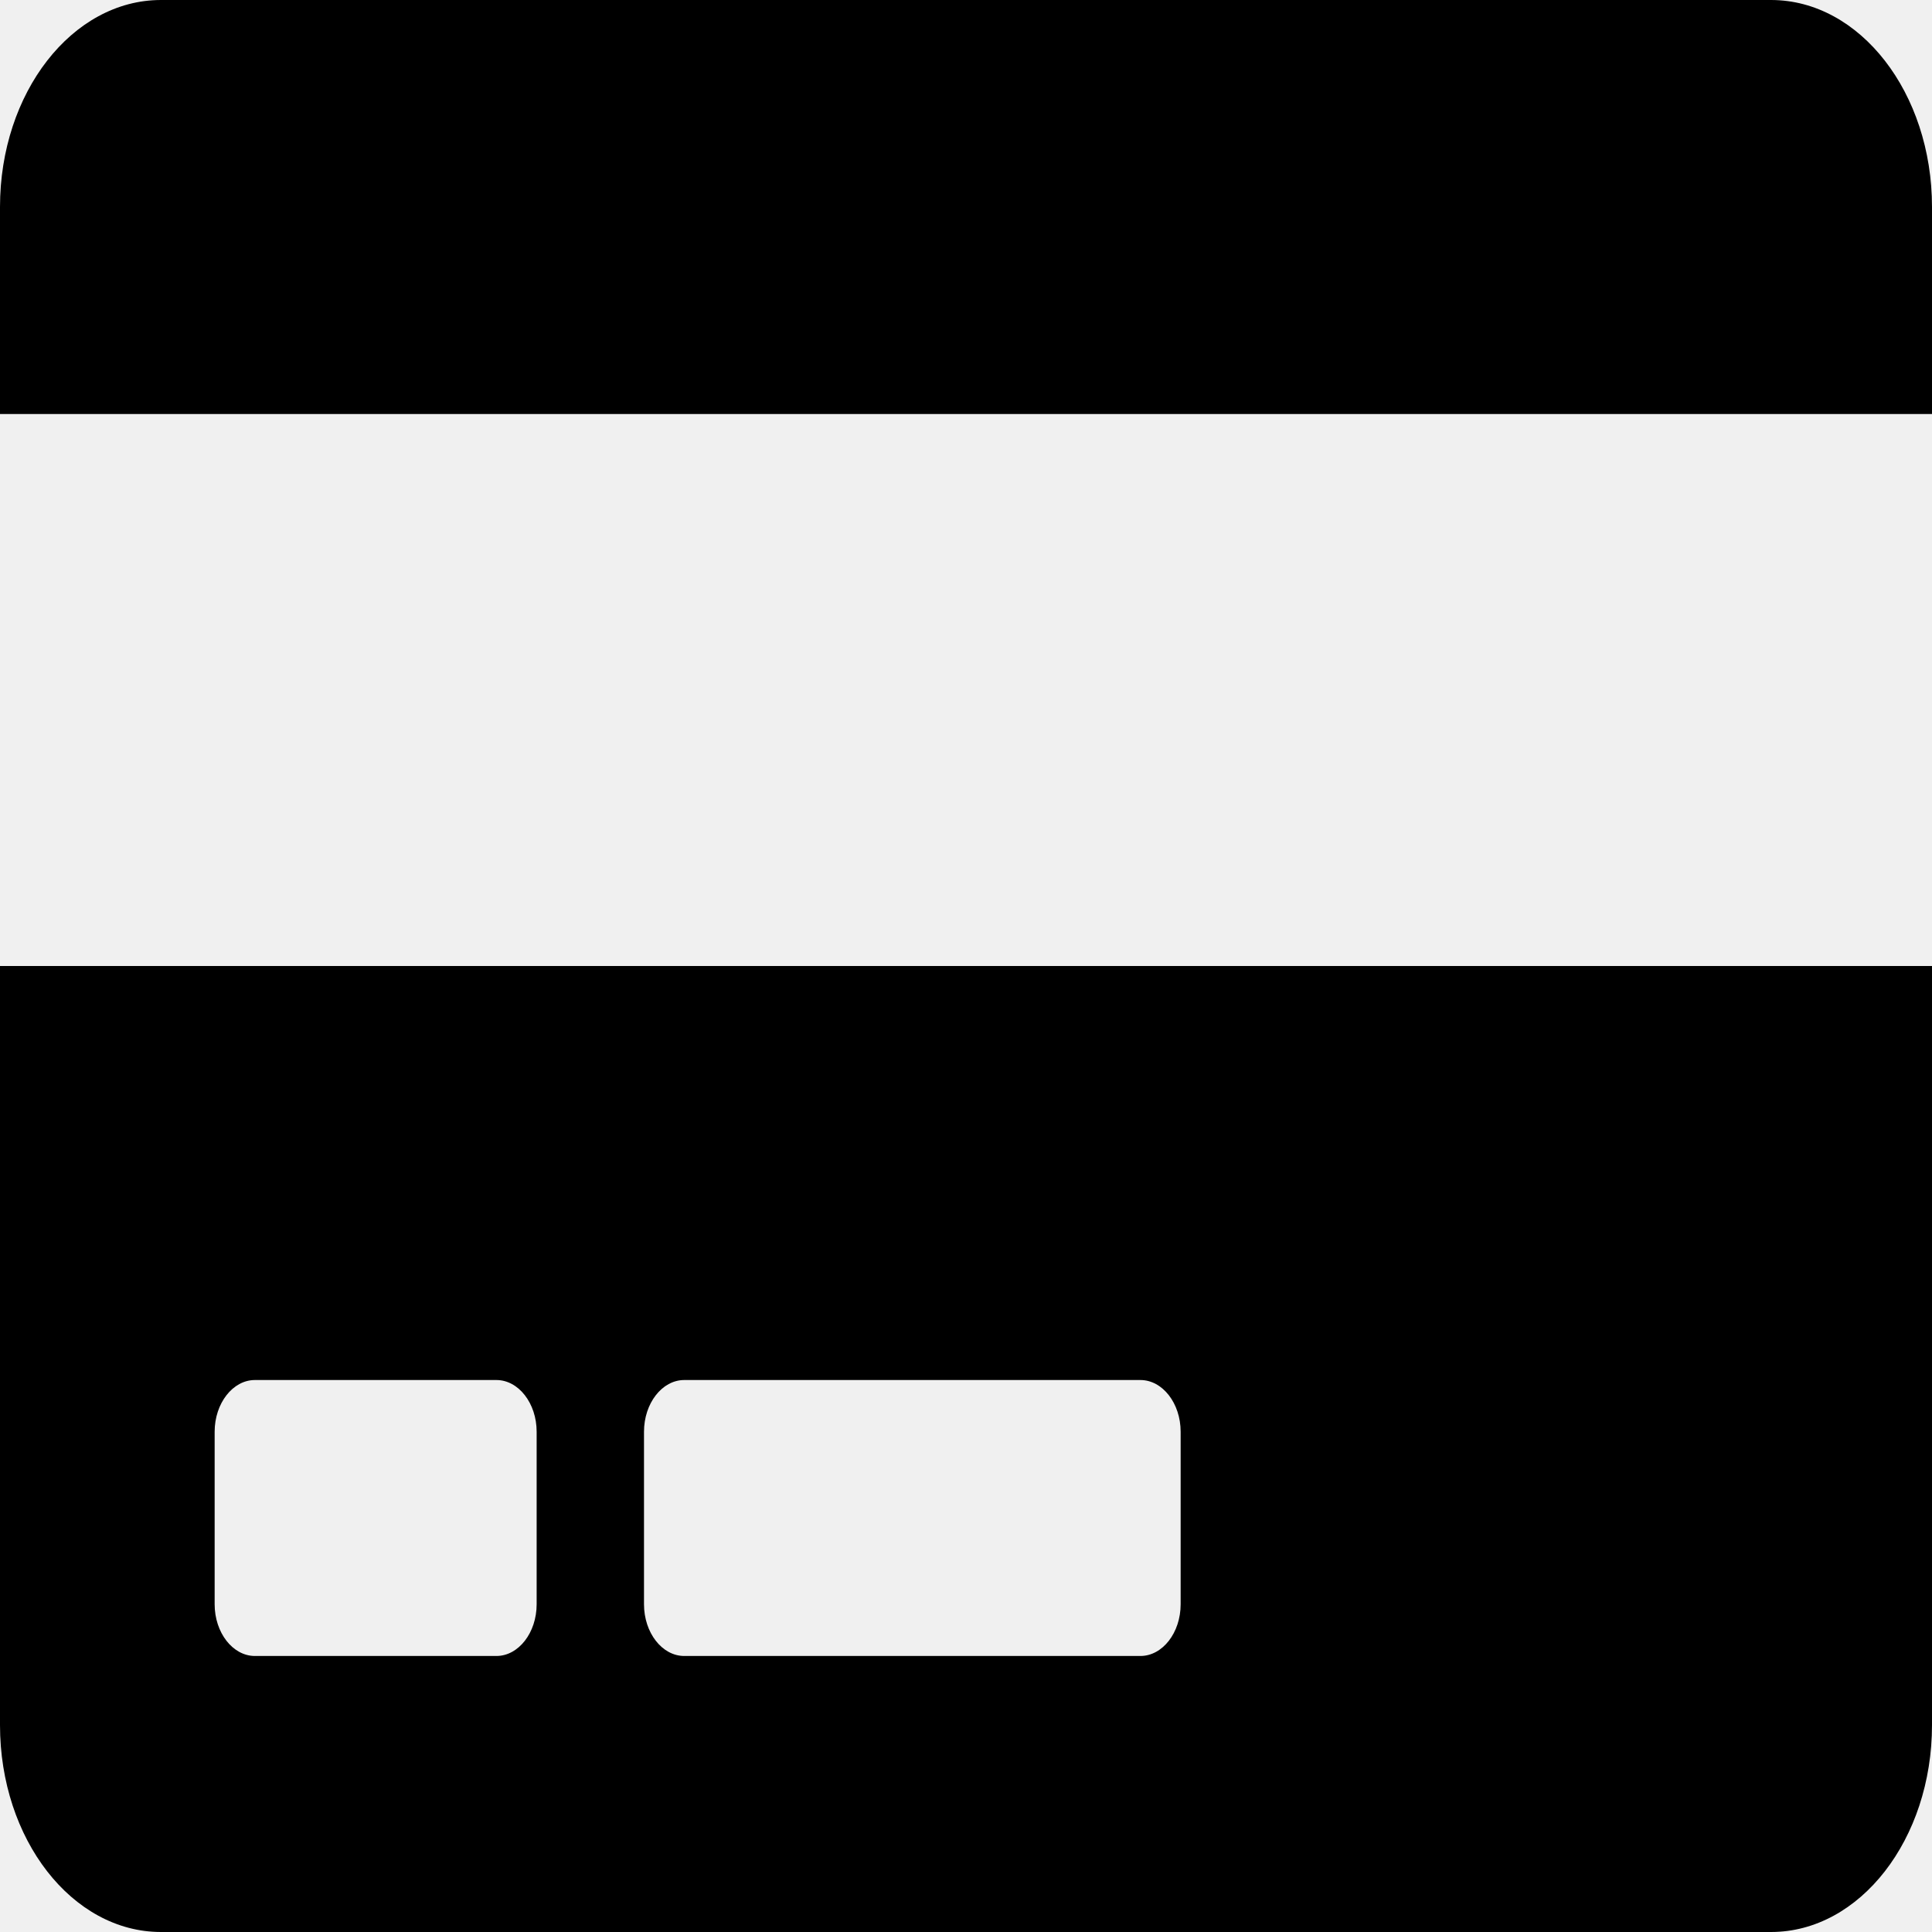
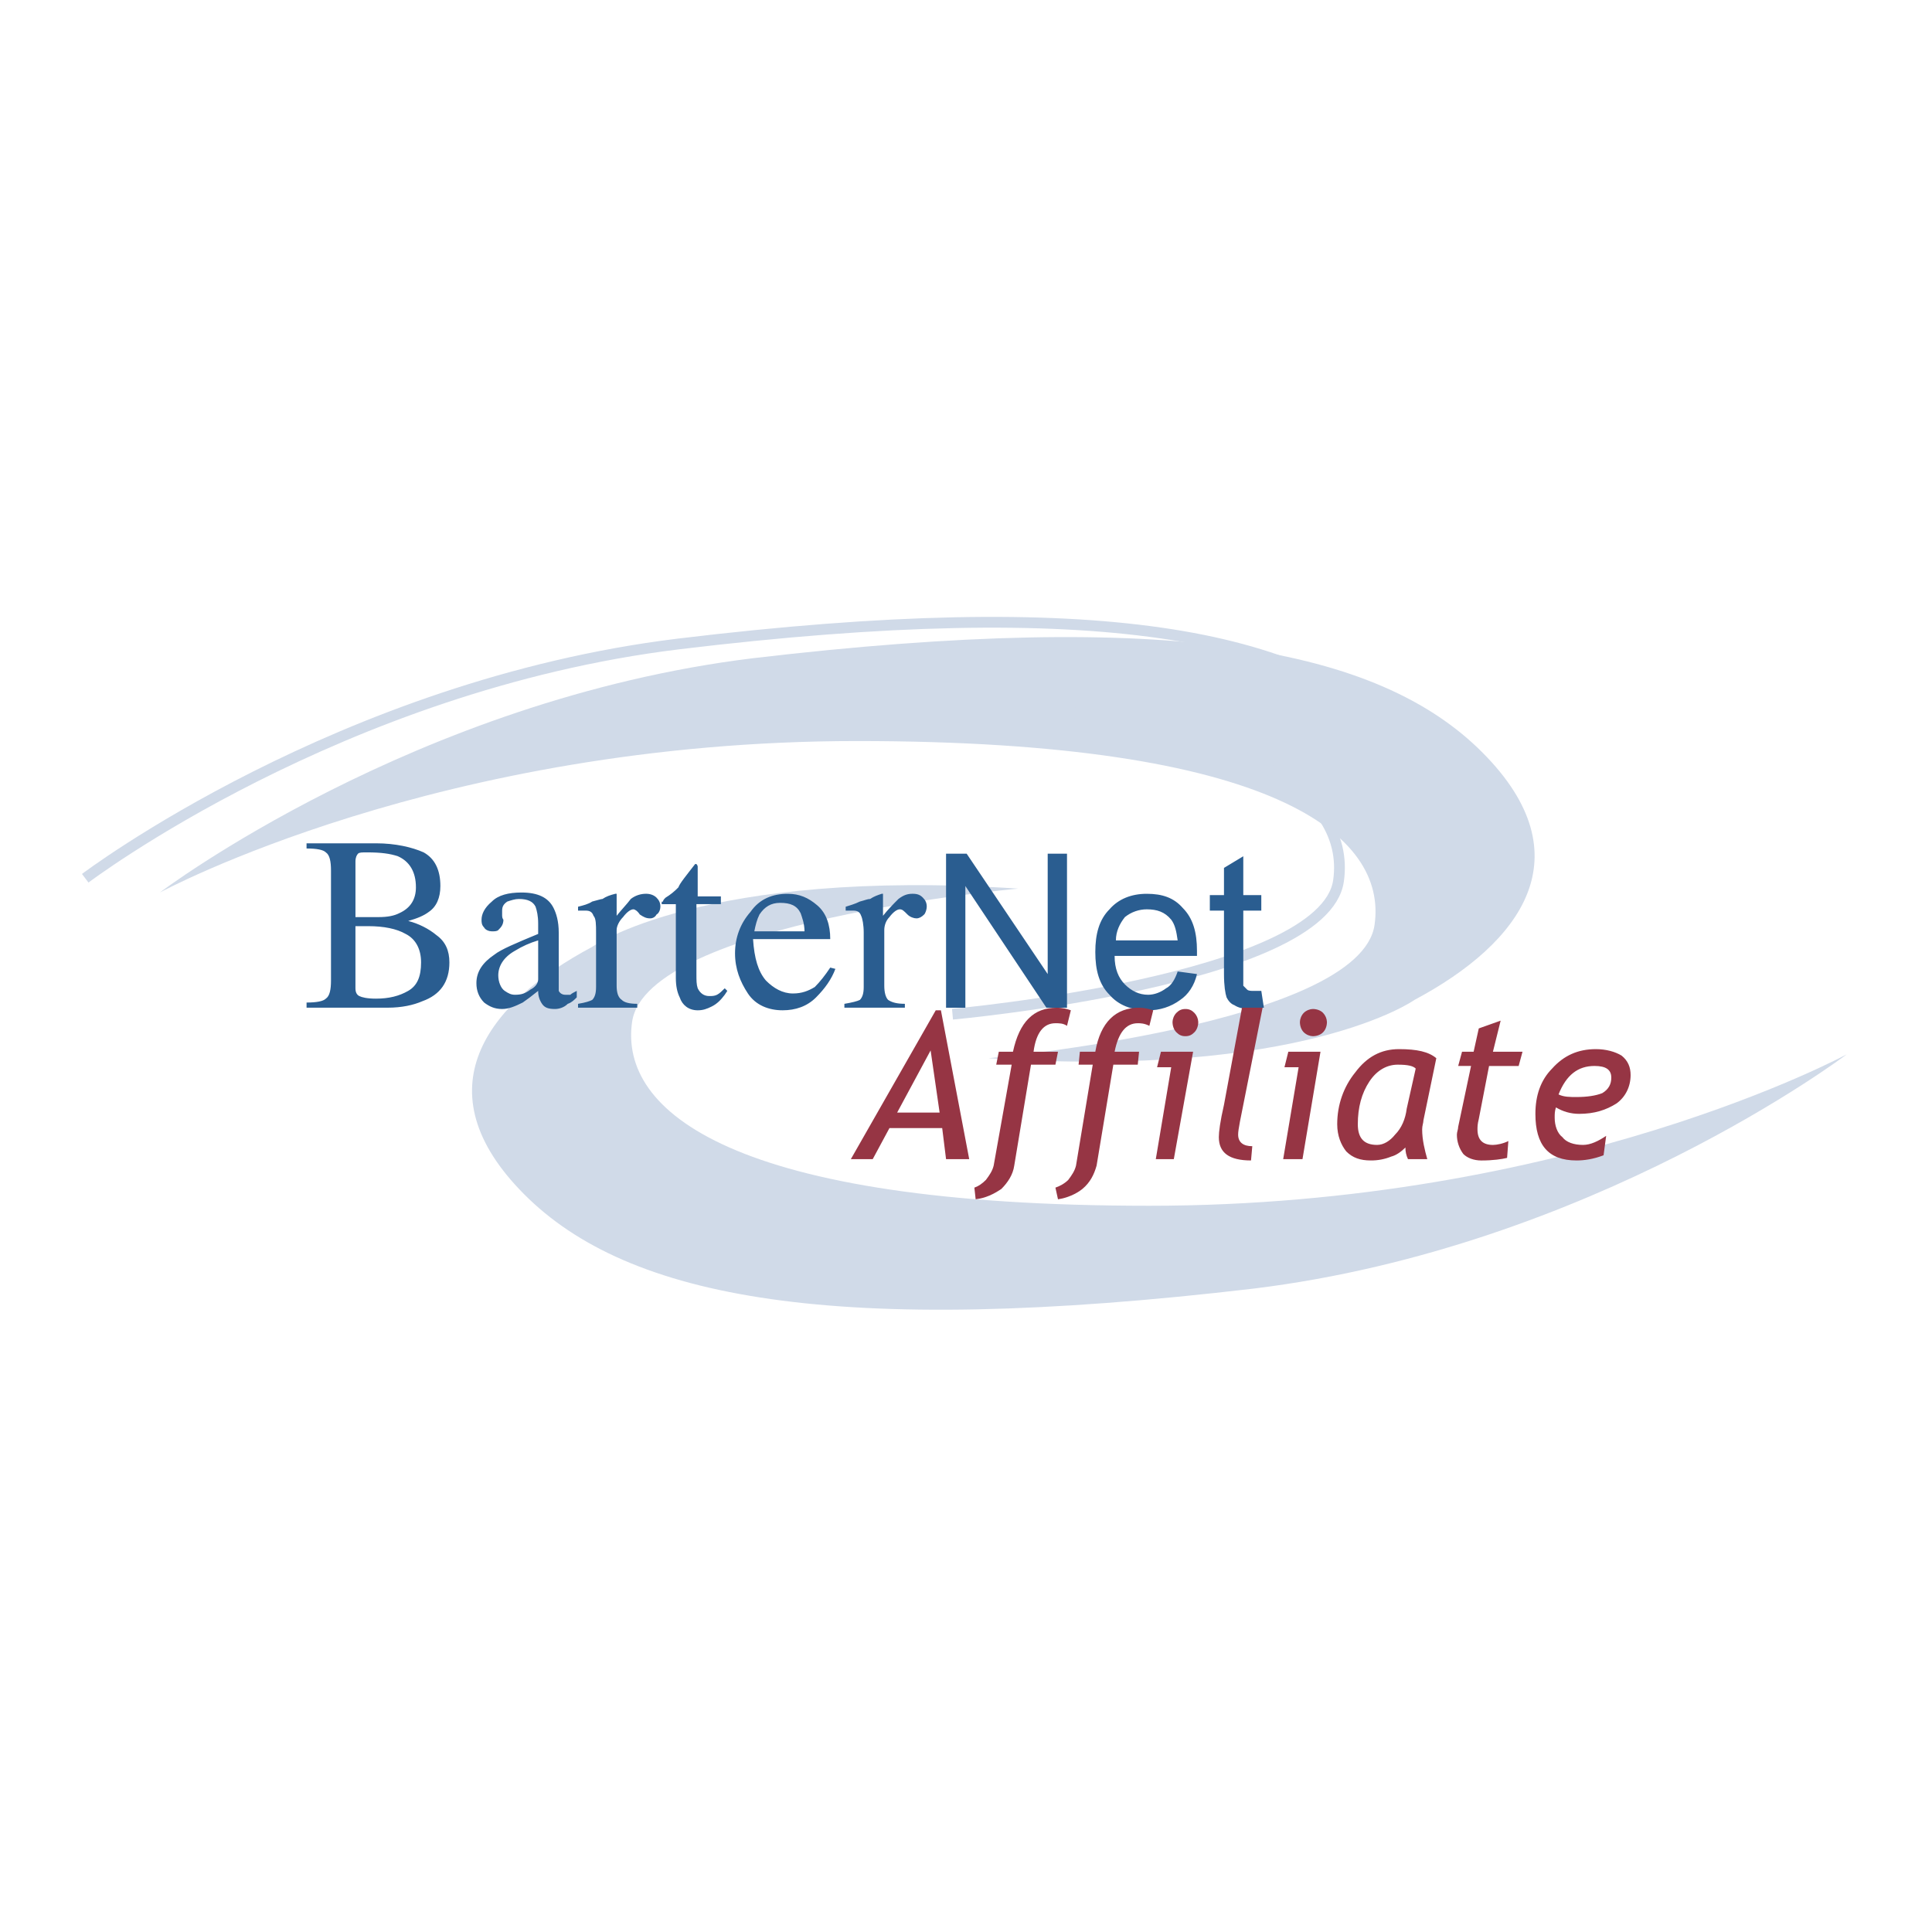
- <svg xmlns="http://www.w3.org/2000/svg" width="30" height="30" viewBox="0 0 30 30" fill="none">
-   <path d="M0 26.786C0 28.56 1.12 30 2.5 30H27.5C28.88 30 30 28.56 30 26.786V15H0V26.786ZM10 22.232C10 21.79 10.281 21.429 10.625 21.429H17.708C18.052 21.429 18.333 21.79 18.333 22.232V24.911C18.333 25.353 18.052 25.714 17.708 25.714H10.625C10.281 25.714 10 25.353 10 24.911V22.232ZM3.333 22.232C3.333 21.79 3.615 21.429 3.958 21.429H7.708C8.052 21.429 8.333 21.79 8.333 22.232V24.911C8.333 25.353 8.052 25.714 7.708 25.714H3.958C3.615 25.714 3.333 25.353 3.333 24.911V22.232ZM30 3.214V6.429H0V3.214C0 1.44 1.12 0 2.5 0H27.5C28.88 0 30 1.44 30 3.214Z" fill="black" />
+ <svg xmlns="http://www.w3.org/2000/svg" width="2500" height="2500" viewBox="0 0 192.756 192.756">
+   <path fill-rule="evenodd" clip-rule="evenodd" fill="#fff" d="M0 0h192.756v192.756H0V0z" />
+   <path d="M184.252 105.189s-25.418 19.242-59.182 23.375c-41.723 4.908-62.391 1.033-72.79-9.428-10.271-10.332-3.852-18.984 6.804-24.667 0 0 11.041-7.878 42.494-5.812 0 0-37.102 3.358-38.514 13.302-1.284 8.912 9.885 18.34 51.608 18.34s69.58-15.11 69.58-15.11z" fill-rule="evenodd" clip-rule="evenodd" fill="#d0dae8" />
+   <path d="M15.95 89.045s25.419-19.243 59.182-23.376c41.722-4.908 62.392-1.033 72.791 9.428 10.27 10.332 3.852 18.985-6.805 24.667 0 0-11.041 7.879-42.492 5.812 0 0 37.1-3.357 38.514-13.303 1.283-8.911-9.887-18.339-51.609-18.339S15.95 89.045 15.95 89.045z" fill-rule="evenodd" clip-rule="evenodd" fill="#d0dae8" />
+   <path d="M8.504 87.624s25.418-19.243 59.182-23.375c41.722-5.037 62.39-1.033 72.662 9.428M95.03 101.186s37.101-3.359 38.513-13.303c1.283-8.911-10.014-18.339-51.736-18.339" fill="none" stroke="#d0dae8" stroke-width="1.076" stroke-miterlimit="2.613" />
+   <path d="M30.584 100.023c1.027 0 1.669-.131 1.926-.389.385-.258.513-.904.513-1.809V86.85c0-.904-.128-1.55-.513-1.808-.257-.259-.899-.388-1.926-.388v-.517h6.933c1.926 0 3.595.388 4.75.904 1.155.646 1.669 1.808 1.669 3.357 0 1.162-.385 2.066-1.155 2.583-.514.388-1.156.646-2.054.904 1.027.258 2.054.775 2.825 1.42.898.646 1.284 1.55 1.284 2.713 0 1.938-.899 3.229-2.696 3.873-.898.389-2.054.646-3.466.646h-8.088v-.514h-.002zm9.244-8.912c1.155-.517 1.669-1.42 1.669-2.583 0-1.549-.642-2.583-1.797-3.099-.771-.258-1.669-.387-3.081-.387-.514 0-.771 0-.898.129-.129.129-.257.387-.257.775v5.553h2.311c.897 0 1.539-.129 2.053-.388zm.899 7.748c.898-.516 1.284-1.42 1.284-2.84 0-1.292-.513-2.325-1.541-2.842-.898-.516-2.182-.774-3.723-.774h-1.284v6.199c0 .389.128.646.385.775s.771.258 1.669.258c1.284 0 2.311-.258 3.21-.776zM49.328 95.244c.642-.516 2.182-1.162 4.365-2.066v-1.033c0-.774-.128-1.291-.257-1.679-.257-.517-.771-.774-1.669-.774-.385 0-.771.129-1.155.258-.385.258-.514.517-.514.904v.517c0 .259.128.388.128.388 0 .516-.257.774-.514 1.033-.128.129-.385.129-.642.129s-.642-.129-.771-.388c-.256-.258-.256-.517-.256-.774 0-.517.256-1.163 1.027-1.809.642-.646 1.668-.904 2.953-.904 1.669 0 2.696.516 3.209 1.549.257.517.514 1.292.514 2.454v5.811c.129.26.385.389.642.389h.514c.128-.129.385-.258.642-.389v.646c-.257.258-.513.518-.899.646-.385.387-.898.516-1.283.516-.642 0-1.027-.129-1.284-.516a2.201 2.201 0 0 1-.385-1.293c-.642.518-1.155.904-1.541 1.164-.77.387-1.412.645-2.054.645-.77 0-1.284-.258-1.797-.645-.513-.518-.77-1.164-.77-1.938 0-1.161.641-2.065 1.797-2.841zm4.365-1.421a9.607 9.607 0 0 0-2.311 1.033c-1.155.646-1.669 1.55-1.669 2.454 0 .646.257 1.291.642 1.549.385.26.642.389 1.027.389.642 0 1.027-.129 1.541-.518.514-.258.771-.645.771-1.033v-3.874h-.001zM57.672 100.152c.77-.129 1.155-.26 1.412-.389.257-.258.385-.645.385-1.291v-5.424c0-.775 0-1.42-.256-1.679-.128-.388-.385-.517-.771-.517h-.77v-.388c.514-.129 1.027-.258 1.412-.517.514-.129.898-.258 1.027-.258.385-.259.77-.388 1.284-.517h.128V91.368c.513-.646 1.027-1.163 1.412-1.679a2.453 2.453 0 0 1 1.54-.517c.386 0 .771.129 1.027.387.257.259.385.517.385.904 0 .259-.128.646-.385.775a.706.706 0 0 1-.642.388c-.386 0-.643-.129-1.027-.388-.257-.387-.514-.516-.642-.516-.256 0-.642.258-1.027.774-.385.388-.642.904-.642 1.292v5.553c0 .646.128 1.162.513 1.42.257.26.77.389 1.541.389v.387h-5.905v-.385h.001zM71.922 89.432v.775h-2.439v6.975c0 .645 0 1.033.128 1.42.257.518.642.775 1.155.775.257 0 .514 0 .771-.129.256-.129.513-.389.77-.646l.257.258-.257.389c-.385.516-.77.904-1.284 1.162-.513.258-.898.387-1.412.387-.899 0-1.541-.516-1.797-1.291-.257-.516-.385-1.162-.385-1.938v-7.361h-1.284-.128v-.129c0-.129 0-.129.128-.129 0-.129.128-.258.256-.388a6.23 6.23 0 0 0 1.284-1.033c.128-.387.77-1.162 1.669-2.324h.128s.128.129.128.258v2.97h2.312v-.001zM81.55 90.336c.899.775 1.284 1.937 1.284 3.358h-7.703c.128 1.937.514 3.229 1.284 4.132.771.775 1.669 1.293 2.696 1.293.899 0 1.541-.26 2.182-.646.514-.516 1.027-1.162 1.541-1.938l.513.129c-.385 1.033-1.027 1.938-1.925 2.842-.899.904-2.054 1.291-3.338 1.291-1.412 0-2.696-.516-3.466-1.678s-1.284-2.455-1.284-4.004c0-1.55.514-2.971 1.541-4.133.898-1.291 2.182-1.808 3.723-1.808 1.155 0 2.054.387 2.952 1.162zm-5.777.904c-.257.517-.385 1.033-.514 1.679h5.007c0-.775-.256-1.421-.385-1.808-.385-.775-1.027-1.033-2.054-1.033-.898 0-1.54.387-2.054 1.162zM84.247 100.152c.771-.129 1.283-.26 1.541-.389.256-.258.385-.645.385-1.291v-5.424c0-.775-.129-1.42-.257-1.679-.128-.388-.386-.517-.771-.517h-.771v-.388c.386-.129.899-.258 1.413-.517.513-.129.77-.258 1.027-.258.385-.259.77-.388 1.155-.517h.128V91.368c.513-.646 1.027-1.163 1.541-1.679.514-.388.898-.517 1.412-.517s.771.129 1.027.387c.257.259.385.517.385.904 0 .259-.128.646-.257.775-.257.258-.513.388-.77.388s-.642-.129-.899-.388c-.385-.387-.513-.516-.77-.516-.256 0-.642.258-1.027.774-.385.388-.514.904-.514 1.292v5.553c0 .646.128 1.162.385 1.42.386.26.899.389 1.669.389v.387h-6.034v-.385h.002zM94.388 100.539V85.17h2.054l8.087 12.012V85.17h1.926v15.369h-2.053l-8.088-12.14v12.14h-1.926zM117.496 96.924l1.926.258c-.258 1.162-.898 2.066-1.67 2.582a5.295 5.295 0 0 1-3.209 1.033c-1.668 0-2.953-.516-3.852-1.549-1.025-1.033-1.412-2.455-1.412-4.262 0-1.809.387-3.229 1.412-4.262.898-1.033 2.184-1.55 3.723-1.55 1.541 0 2.697.387 3.596 1.42 1.027 1.034 1.412 2.454 1.412 4.262v.517h-8.217c0 1.291.385 2.195 1.027 2.842.643.645 1.412 1.033 2.311 1.033.643 0 1.285-.258 1.797-.646.514-.258.9-.905 1.156-1.678zm-6.162-3.101h6.162c-.129-.904-.256-1.55-.643-2.066-.641-.775-1.412-1.033-2.439-1.033-.77 0-1.539.258-2.182.774-.513.646-.898 1.421-.898 2.325zM125.84 98.859l.258 1.68c-.514 0-.898.129-1.412.129-.643 0-1.156-.129-1.541-.387-.385-.129-.643-.518-.77-.775-.129-.387-.258-1.162-.258-2.324v-6.329h-1.412v-1.55h1.412v-2.712l1.926-1.162v3.875h1.797v1.55h-1.797v7.491l.385.387c.129.129.387.129.643.129.257-.002.513-.002.769-.002z" fill-rule="evenodd" clip-rule="evenodd" fill="#2a5d90" />
+   <path d="M94.388 115.65l-.385-3.1H88.74l-1.669 3.1h-2.183l8.473-14.854h.514l2.824 14.854h-2.311zm-1.54-10.849L89.51 111h4.236l-.898-6.199zM106.455 102.348c-.385-.26-.77-.26-1.154-.26-1.156 0-1.926.904-2.184 2.842h2.439l-.256 1.293h-2.439l-1.67 10.072c-.127.904-.641 1.68-1.283 2.324-.77.518-1.541.904-2.566 1.033l-.129-1.162c.385-.129.77-.387 1.154-.773.387-.518.643-.904.771-1.422l1.797-10.072h-1.541l.258-1.293h1.412c.641-2.971 2.053-4.391 4.363-4.391.643 0 1.027.129 1.412.258l-.384 1.551zM114.672 102.348c-.514-.26-.898-.26-1.156-.26-1.154 0-1.926.904-2.311 2.842h2.439l-.129 1.293h-2.438l-1.67 10.072c-.256.904-.643 1.68-1.412 2.324-.643.518-1.541.904-2.439 1.033l-.256-1.162c.385-.129.898-.387 1.283-.773.385-.518.643-.904.77-1.422l1.67-10.072h-1.412l.129-1.293h1.539c.514-2.971 2.055-4.391 4.365-4.391.514 0 1.027.129 1.412.258l-.384 1.551zM115.314 115.65l1.539-9.17h-1.412l.387-1.551h3.209l-1.926 10.721h-1.797zm2.952-14.982c.387 0 .643.129.898.387a1.4 1.4 0 0 1 .387.904c0 .389-.129.775-.387 1.033-.256.26-.512.389-.898.389-.385 0-.641-.129-.898-.389-.256-.258-.385-.645-.385-1.033 0-.258.129-.645.385-.904.257-.258.513-.387.898-.387zM124.941 114.357l-.127 1.422c-2.184 0-3.211-.775-3.211-2.326 0-.516.129-1.549.514-3.229l1.797-9.686h2.055l-1.797 9.041c-.385 1.938-.643 3.1-.643 3.615 0 .777.514 1.163 1.412 1.163zM128.023 115.65l1.541-9.17h-1.414l.387-1.551h3.209l-1.797 10.721h-1.926zm2.954-14.982c.385 0 .77.129 1.025.387a1.4 1.4 0 0 1 .387.904c0 .389-.129.775-.387 1.033-.256.26-.641.389-1.025.389-.258 0-.643-.129-.9-.389-.256-.258-.385-.645-.385-1.033 0-.258.129-.645.385-.904.257-.258.642-.387.9-.387zM143.301 105.576l-1.285 6.199c0 .258-.127.516-.127.904 0 1.033.256 2.066.512 2.971h-1.926a2.62 2.62 0 0 1-.256-1.164c-.385.389-.898.775-1.412.904a5.266 5.266 0 0 1-2.055.389c-1.027 0-1.797-.258-2.438-.904-.514-.646-.9-1.551-.9-2.713 0-1.938.643-3.744 1.799-5.166 1.154-1.549 2.566-2.324 4.363-2.324 1.799 0 2.953.258 3.725.904zm-2.055 1.033c-.258-.258-.771-.387-1.797-.387-1.027 0-2.055.516-2.824 1.678-.771 1.162-1.156 2.584-1.156 4.262 0 1.422.643 2.066 1.926 2.066.643 0 1.283-.387 1.797-1.033.643-.645 1.027-1.549 1.156-2.582l.898-4.004zM146.766 106.352h-1.283l.385-1.422h1.156l.514-2.324 2.182-.775-.77 3.1h2.951l-.385 1.422h-2.953l-1.025 5.295c-.129.516-.129.773-.129 1.033 0 1.033.514 1.549 1.541 1.549.385 0 1.027-.129 1.539-.387l-.127 1.68c-.514.129-1.412.258-2.568.258-.77 0-1.412-.258-1.797-.646a3.185 3.185 0 0 1-.643-1.938c0-.258.129-.516.129-.775l1.283-6.07zM155.238 110.484c-.127.387-.127.645-.127 1.033 0 .773.256 1.549.77 1.936.385.518 1.154.775 2.055.775.77 0 1.539-.387 2.311-.904l-.258 1.938c-1.025.389-1.926.518-2.695.518-2.824 0-4.107-1.551-4.107-4.65 0-1.809.514-3.357 1.668-4.52 1.156-1.291 2.568-1.938 4.365-1.938 1.027 0 1.926.258 2.568.646.641.516.898 1.162.898 1.938 0 1.162-.514 2.195-1.412 2.84-1.027.646-2.184 1.033-3.725 1.033a4.42 4.42 0 0 1-2.311-.645zm.258-1.293c.514.26 1.154.26 1.797.26 1.027 0 1.926-.131 2.568-.389.641-.387.898-.904.898-1.549 0-.775-.514-1.162-1.67-1.162-1.667.001-2.823.905-3.593 2.84z" fill-rule="evenodd" clip-rule="evenodd" fill="#963544" />
</svg>
